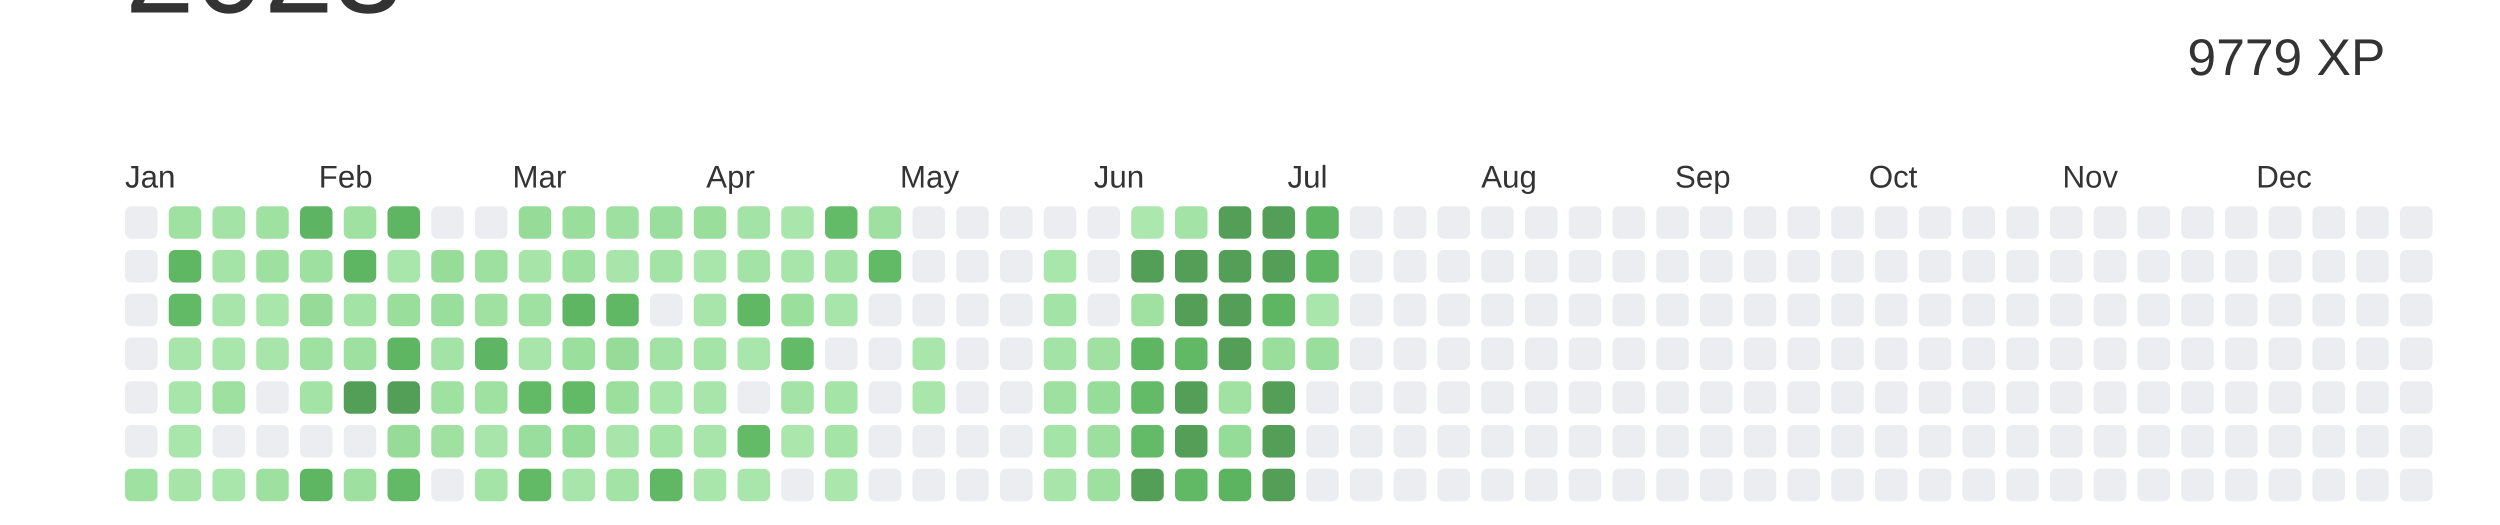
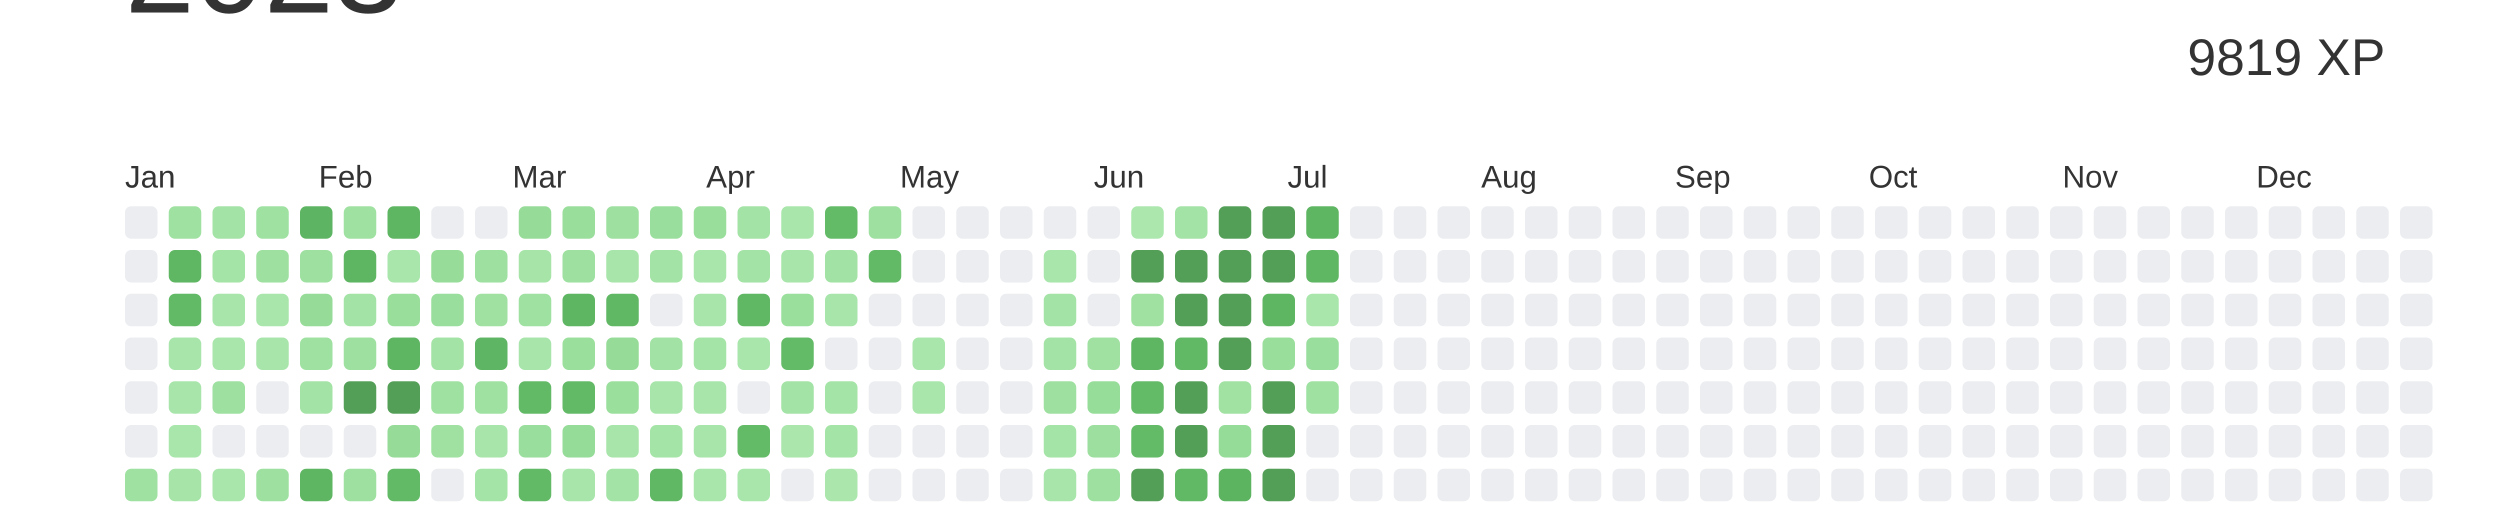
<svg xmlns="http://www.w3.org/2000/svg" baseProfile="full" height="42mm" version="1.1" viewBox="0,0,200,42" width="200mm">
  <defs />
  <rect fill="#ffffff" height="42" width="200" x="0" y="0" />
  <text alignment-baseline="hanging" fill="#333333" style="font-size:10.0px; font-family:Arial;" x="10" y="1">2023</text>
-   <text alignment-baseline="hanging" fill="#333333" style="font-size:4.125px; font-family:Arial;" x="175" y="6">9779 XP</text>
+   <text alignment-baseline="hanging" fill="#333333" style="font-size:4.125px; font-family:Arial;" x="175" y="6">9819 XP</text>
  <text fill="#333333" style="font-size:2.5px; font-family:Arial" x="10.0" y="15">Jan</text>
  <text fill="#333333" style="font-size:2.5px; font-family:Arial" x="25.5" y="15">Feb</text>
  <text fill="#333333" style="font-size:2.5px; font-family:Arial" x="41.0" y="15">Mar</text>
  <text fill="#333333" style="font-size:2.5px; font-family:Arial" x="56.5" y="15">Apr</text>
  <text fill="#333333" style="font-size:2.5px; font-family:Arial" x="72.0" y="15">May</text>
  <text fill="#333333" style="font-size:2.5px; font-family:Arial" x="87.5" y="15">Jun</text>
  <text fill="#333333" style="font-size:2.5px; font-family:Arial" x="103.0" y="15">Jul</text>
  <text fill="#333333" style="font-size:2.5px; font-family:Arial" x="118.5" y="15">Aug</text>
  <text fill="#333333" style="font-size:2.5px; font-family:Arial" x="134.0" y="15">Sep</text>
  <text fill="#333333" style="font-size:2.5px; font-family:Arial" x="149.5" y="15">Oct</text>
  <text fill="#333333" style="font-size:2.5px; font-family:Arial" x="165.0" y="15">Nov</text>
  <text fill="#333333" style="font-size:2.5px; font-family:Arial" x="180.5" y="15">Dec</text>
  <rect fill="#EBEDF0" height="2.6" rx="0.5" ry="0.5" width="2.6" x="10.0" y="16.5" />
  <rect fill="#EBEDF0" height="2.6" rx="0.5" ry="0.5" width="2.6" x="10.0" y="20.0" />
  <rect fill="#EBEDF0" height="2.6" rx="0.5" ry="0.5" width="2.6" x="10.0" y="23.5" />
  <rect fill="#EBEDF0" height="2.6" rx="0.5" ry="0.5" width="2.6" x="10.0" y="27.0" />
  <rect fill="#EBEDF0" height="2.6" rx="0.5" ry="0.5" width="2.6" x="10.0" y="30.5" />
  <rect fill="#EBEDF0" height="2.6" rx="0.5" ry="0.5" width="2.6" x="10.0" y="34.0" />
  <rect fill="#9fe1a1" height="2.6" rx="0.5" ry="0.5" width="2.6" x="10.0" y="37.5" />
  <rect fill="#9fe1a1" height="2.6" rx="0.5" ry="0.5" width="2.6" x="13.5" y="16.5" />
  <rect fill="#5fb663" height="2.6" rx="0.5" ry="0.5" width="2.6" x="13.5" y="20.0" />
  <rect fill="#62ba67" height="2.6" rx="0.5" ry="0.5" width="2.6" x="13.5" y="23.5" />
  <rect fill="#a8e5ab" height="2.6" rx="0.5" ry="0.5" width="2.6" x="13.5" y="27.0" />
  <rect fill="#a8e5ab" height="2.6" rx="0.5" ry="0.5" width="2.6" x="13.5" y="30.5" />
  <rect fill="#a9e6ab" height="2.6" rx="0.5" ry="0.5" width="2.6" x="13.5" y="34.0" />
  <rect fill="#a6e4a8" height="2.6" rx="0.5" ry="0.5" width="2.6" x="13.5" y="37.5" />
  <rect fill="#a4e3a6" height="2.6" rx="0.5" ry="0.5" width="2.6" x="17.0" y="16.5" />
  <rect fill="#a5e4a7" height="2.6" rx="0.5" ry="0.5" width="2.6" x="17.0" y="20.0" />
  <rect fill="#a8e5aa" height="2.6" rx="0.5" ry="0.5" width="2.6" x="17.0" y="23.5" />
  <rect fill="#a9e6ab" height="2.6" rx="0.5" ry="0.5" width="2.6" x="17.0" y="27.0" />
  <rect fill="#9de09f" height="2.6" rx="0.5" ry="0.5" width="2.6" x="17.0" y="30.5" />
  <rect fill="#EBEDF0" height="2.6" rx="0.5" ry="0.5" width="2.6" x="17.0" y="34.0" />
  <rect fill="#a9e6ab" height="2.6" rx="0.5" ry="0.5" width="2.6" x="17.0" y="37.5" />
  <rect fill="#9ee1a1" height="2.6" rx="0.5" ry="0.5" width="2.6" x="20.5" y="16.5" />
  <rect fill="#9de09f" height="2.6" rx="0.5" ry="0.5" width="2.6" x="20.5" y="20.0" />
  <rect fill="#a9e6ab" height="2.6" rx="0.5" ry="0.5" width="2.6" x="20.5" y="23.5" />
  <rect fill="#a8e5ab" height="2.6" rx="0.5" ry="0.5" width="2.6" x="20.5" y="27.0" />
  <rect fill="#EBEDF0" height="2.6" rx="0.5" ry="0.5" width="2.6" x="20.5" y="30.5" />
  <rect fill="#EBEDF0" height="2.6" rx="0.5" ry="0.5" width="2.6" x="20.5" y="34.0" />
  <rect fill="#9de0a0" height="2.6" rx="0.5" ry="0.5" width="2.6" x="20.5" y="37.5" />
  <rect fill="#5db462" height="2.6" rx="0.5" ry="0.5" width="2.6" x="24.0" y="16.5" />
  <rect fill="#9de0a0" height="2.6" rx="0.5" ry="0.5" width="2.6" x="24.0" y="20.0" />
  <rect fill="#96dc98" height="2.6" rx="0.5" ry="0.5" width="2.6" x="24.0" y="23.5" />
  <rect fill="#9fe1a1" height="2.6" rx="0.5" ry="0.5" width="2.6" x="24.0" y="27.0" />
  <rect fill="#a3e3a6" height="2.6" rx="0.5" ry="0.5" width="2.6" x="24.0" y="30.5" />
  <rect fill="#EBEDF0" height="2.6" rx="0.5" ry="0.5" width="2.6" x="24.0" y="34.0" />
  <rect fill="#5eb562" height="2.6" rx="0.5" ry="0.5" width="2.6" x="24.0" y="37.5" />
  <rect fill="#9fe1a1" height="2.6" rx="0.5" ry="0.5" width="2.6" x="27.5" y="16.5" />
  <rect fill="#5eb663" height="2.6" rx="0.5" ry="0.5" width="2.6" x="27.5" y="20.0" />
  <rect fill="#a4e3a6" height="2.6" rx="0.5" ry="0.5" width="2.6" x="27.5" y="23.5" />
  <rect fill="#9de09f" height="2.6" rx="0.5" ry="0.5" width="2.6" x="27.5" y="27.0" />
  <rect fill="#549F57" height="2.6" rx="0.5" ry="0.5" width="2.6" x="27.5" y="30.5" />
  <rect fill="#EBEDF0" height="2.6" rx="0.5" ry="0.5" width="2.6" x="27.5" y="34.0" />
  <rect fill="#9de0a0" height="2.6" rx="0.5" ry="0.5" width="2.6" x="27.5" y="37.5" />
  <rect fill="#5eb562" height="2.6" rx="0.5" ry="0.5" width="2.6" x="31.0" y="16.5" />
  <rect fill="#a9e6ab" height="2.6" rx="0.5" ry="0.5" width="2.6" x="31.0" y="20.0" />
  <rect fill="#9ade9c" height="2.6" rx="0.5" ry="0.5" width="2.6" x="31.0" y="23.5" />
  <rect fill="#5eb562" height="2.6" rx="0.5" ry="0.5" width="2.6" x="31.0" y="27.0" />
  <rect fill="#549F57" height="2.6" rx="0.5" ry="0.5" width="2.6" x="31.0" y="30.5" />
  <rect fill="#96dc98" height="2.6" rx="0.5" ry="0.5" width="2.6" x="31.0" y="34.0" />
  <rect fill="#62ba67" height="2.6" rx="0.5" ry="0.5" width="2.6" x="31.0" y="37.5" />
  <rect fill="#EBEDF0" height="2.6" rx="0.5" ry="0.5" width="2.6" x="34.5" y="16.5" />
  <rect fill="#97dd99" height="2.6" rx="0.5" ry="0.5" width="2.6" x="34.5" y="20.0" />
  <rect fill="#99de9c" height="2.6" rx="0.5" ry="0.5" width="2.6" x="34.5" y="23.5" />
  <rect fill="#a3e3a5" height="2.6" rx="0.5" ry="0.5" width="2.6" x="34.5" y="27.0" />
  <rect fill="#9ee1a1" height="2.6" rx="0.5" ry="0.5" width="2.6" x="34.5" y="30.5" />
  <rect fill="#a0e1a2" height="2.6" rx="0.5" ry="0.5" width="2.6" x="34.5" y="34.0" />
  <rect fill="#EBEDF0" height="2.6" rx="0.5" ry="0.5" width="2.6" x="34.5" y="37.5" />
  <rect fill="#EBEDF0" height="2.6" rx="0.5" ry="0.5" width="2.6" x="38.0" y="16.5" />
  <rect fill="#9de0a0" height="2.6" rx="0.5" ry="0.5" width="2.6" x="38.0" y="20.0" />
  <rect fill="#a0e1a2" height="2.6" rx="0.5" ry="0.5" width="2.6" x="38.0" y="23.5" />
  <rect fill="#5eb563" height="2.6" rx="0.5" ry="0.5" width="2.6" x="38.0" y="27.0" />
  <rect fill="#9ee1a1" height="2.6" rx="0.5" ry="0.5" width="2.6" x="38.0" y="30.5" />
  <rect fill="#a8e5ab" height="2.6" rx="0.5" ry="0.5" width="2.6" x="38.0" y="34.0" />
  <rect fill="#a5e4a7" height="2.6" rx="0.5" ry="0.5" width="2.6" x="38.0" y="37.5" />
  <rect fill="#96dc98" height="2.6" rx="0.5" ry="0.5" width="2.6" x="41.5" y="16.5" />
  <rect fill="#a6e4a8" height="2.6" rx="0.5" ry="0.5" width="2.6" x="41.5" y="20.0" />
  <rect fill="#9fe1a1" height="2.6" rx="0.5" ry="0.5" width="2.6" x="41.5" y="23.5" />
  <rect fill="#a8e5ab" height="2.6" rx="0.5" ry="0.5" width="2.6" x="41.5" y="27.0" />
  <rect fill="#62b966" height="2.6" rx="0.5" ry="0.5" width="2.6" x="41.5" y="30.5" />
  <rect fill="#99de9c" height="2.6" rx="0.5" ry="0.5" width="2.6" x="41.5" y="34.0" />
  <rect fill="#62ba67" height="2.6" rx="0.5" ry="0.5" width="2.6" x="41.5" y="37.5" />
  <rect fill="#9ade9c" height="2.6" rx="0.5" ry="0.5" width="2.6" x="45.0" y="16.5" />
  <rect fill="#9de09f" height="2.6" rx="0.5" ry="0.5" width="2.6" x="45.0" y="20.0" />
  <rect fill="#5eb562" height="2.6" rx="0.5" ry="0.5" width="2.6" x="45.0" y="23.5" />
  <rect fill="#9bdf9d" height="2.6" rx="0.5" ry="0.5" width="2.6" x="45.0" y="27.0" />
  <rect fill="#62ba67" height="2.6" rx="0.5" ry="0.5" width="2.6" x="45.0" y="30.5" />
  <rect fill="#96dc99" height="2.6" rx="0.5" ry="0.5" width="2.6" x="45.0" y="34.0" />
  <rect fill="#a8e5aa" height="2.6" rx="0.5" ry="0.5" width="2.6" x="45.0" y="37.5" />
  <rect fill="#9ee0a0" height="2.6" rx="0.5" ry="0.5" width="2.6" x="48.5" y="16.5" />
  <rect fill="#a8e5aa" height="2.6" rx="0.5" ry="0.5" width="2.6" x="48.5" y="20.0" />
  <rect fill="#60b764" height="2.6" rx="0.5" ry="0.5" width="2.6" x="48.5" y="23.5" />
  <rect fill="#96dc98" height="2.6" rx="0.5" ry="0.5" width="2.6" x="48.5" y="27.0" />
  <rect fill="#9bdf9d" height="2.6" rx="0.5" ry="0.5" width="2.6" x="48.5" y="30.5" />
  <rect fill="#a8e5aa" height="2.6" rx="0.5" ry="0.5" width="2.6" x="48.5" y="34.0" />
  <rect fill="#a3e3a6" height="2.6" rx="0.5" ry="0.5" width="2.6" x="48.5" y="37.5" />
  <rect fill="#9ade9d" height="2.6" rx="0.5" ry="0.5" width="2.6" x="52.0" y="16.5" />
  <rect fill="#a3e3a5" height="2.6" rx="0.5" ry="0.5" width="2.6" x="52.0" y="20.0" />
  <rect fill="#EBEDF0" height="2.6" rx="0.5" ry="0.5" width="2.6" x="52.0" y="23.5" />
  <rect fill="#a2e2a4" height="2.6" rx="0.5" ry="0.5" width="2.6" x="52.0" y="27.0" />
  <rect fill="#a8e5aa" height="2.6" rx="0.5" ry="0.5" width="2.6" x="52.0" y="30.5" />
  <rect fill="#a5e4a7" height="2.6" rx="0.5" ry="0.5" width="2.6" x="52.0" y="34.0" />
  <rect fill="#60b764" height="2.6" rx="0.5" ry="0.5" width="2.6" x="52.0" y="37.5" />
  <rect fill="#9ade9c" height="2.6" rx="0.5" ry="0.5" width="2.6" x="55.5" y="16.5" />
  <rect fill="#a9e6ab" height="2.6" rx="0.5" ry="0.5" width="2.6" x="55.5" y="20.0" />
  <rect fill="#a8e5ab" height="2.6" rx="0.5" ry="0.5" width="2.6" x="55.5" y="23.5" />
  <rect fill="#a5e4a7" height="2.6" rx="0.5" ry="0.5" width="2.6" x="55.5" y="27.0" />
  <rect fill="#a8e5ab" height="2.6" rx="0.5" ry="0.5" width="2.6" x="55.5" y="30.5" />
  <rect fill="#a8e5aa" height="2.6" rx="0.5" ry="0.5" width="2.6" x="55.5" y="34.0" />
  <rect fill="#a9e6ab" height="2.6" rx="0.5" ry="0.5" width="2.6" x="55.5" y="37.5" />
  <rect fill="#a3e3a5" height="2.6" rx="0.5" ry="0.5" width="2.6" x="59.0" y="16.5" />
  <rect fill="#a4e3a6" height="2.6" rx="0.5" ry="0.5" width="2.6" x="59.0" y="20.0" />
  <rect fill="#60b764" height="2.6" rx="0.5" ry="0.5" width="2.6" x="59.0" y="23.5" />
  <rect fill="#a9e6ab" height="2.6" rx="0.5" ry="0.5" width="2.6" x="59.0" y="27.0" />
  <rect fill="#EBEDF0" height="2.6" rx="0.5" ry="0.5" width="2.6" x="59.0" y="30.5" />
  <rect fill="#63bb68" height="2.6" rx="0.5" ry="0.5" width="2.6" x="59.0" y="34.0" />
  <rect fill="#a9e6ab" height="2.6" rx="0.5" ry="0.5" width="2.6" x="59.0" y="37.5" />
  <rect fill="#a9e6ab" height="2.6" rx="0.5" ry="0.5" width="2.6" x="62.5" y="16.5" />
  <rect fill="#a8e5aa" height="2.6" rx="0.5" ry="0.5" width="2.6" x="62.5" y="20.0" />
  <rect fill="#9bdf9d" height="2.6" rx="0.5" ry="0.5" width="2.6" x="62.5" y="23.5" />
  <rect fill="#63bb68" height="2.6" rx="0.5" ry="0.5" width="2.6" x="62.5" y="27.0" />
  <rect fill="#a3e3a6" height="2.6" rx="0.5" ry="0.5" width="2.6" x="62.5" y="30.5" />
  <rect fill="#abe6ad" height="2.6" rx="0.5" ry="0.5" width="2.6" x="62.5" y="34.0" />
  <rect fill="#EBEDF0" height="2.6" rx="0.5" ry="0.5" width="2.6" x="62.5" y="37.5" />
  <rect fill="#63bb68" height="2.6" rx="0.5" ry="0.5" width="2.6" x="66.0" y="16.5" />
  <rect fill="#a2e2a4" height="2.6" rx="0.5" ry="0.5" width="2.6" x="66.0" y="20.0" />
  <rect fill="#a8e5ab" height="2.6" rx="0.5" ry="0.5" width="2.6" x="66.0" y="23.5" />
  <rect fill="#EBEDF0" height="2.6" rx="0.5" ry="0.5" width="2.6" x="66.0" y="27.0" />
  <rect fill="#a5e4a7" height="2.6" rx="0.5" ry="0.5" width="2.6" x="66.0" y="30.5" />
  <rect fill="#a5e4a7" height="2.6" rx="0.5" ry="0.5" width="2.6" x="66.0" y="34.0" />
  <rect fill="#abe6ad" height="2.6" rx="0.5" ry="0.5" width="2.6" x="66.0" y="37.5" />
  <rect fill="#9ee0a0" height="2.6" rx="0.5" ry="0.5" width="2.6" x="69.5" y="16.5" />
  <rect fill="#62ba67" height="2.6" rx="0.5" ry="0.5" width="2.6" x="69.5" y="20.0" />
  <rect fill="#EBEDF0" height="2.6" rx="0.5" ry="0.5" width="2.6" x="69.5" y="23.5" />
  <rect fill="#EBEDF0" height="2.6" rx="0.5" ry="0.5" width="2.6" x="69.5" y="27.0" />
  <rect fill="#EBEDF0" height="2.6" rx="0.5" ry="0.5" width="2.6" x="69.5" y="30.5" />
  <rect fill="#EBEDF0" height="2.6" rx="0.5" ry="0.5" width="2.6" x="69.5" y="34.0" />
  <rect fill="#EBEDF0" height="2.6" rx="0.5" ry="0.5" width="2.6" x="69.5" y="37.5" />
  <rect fill="#EBEDF0" height="2.6" rx="0.5" ry="0.5" width="2.6" x="73.0" y="16.5" />
  <rect fill="#EBEDF0" height="2.6" rx="0.5" ry="0.5" width="2.6" x="73.0" y="20.0" />
  <rect fill="#EBEDF0" height="2.6" rx="0.5" ry="0.5" width="2.6" x="73.0" y="23.5" />
  <rect fill="#a9e6ab" height="2.6" rx="0.5" ry="0.5" width="2.6" x="73.0" y="27.0" />
  <rect fill="#a9e6ab" height="2.6" rx="0.5" ry="0.5" width="2.6" x="73.0" y="30.5" />
  <rect fill="#EBEDF0" height="2.6" rx="0.5" ry="0.5" width="2.6" x="73.0" y="34.0" />
  <rect fill="#EBEDF0" height="2.6" rx="0.5" ry="0.5" width="2.6" x="73.0" y="37.5" />
  <rect fill="#EBEDF0" height="2.6" rx="0.5" ry="0.5" width="2.6" x="76.5" y="16.5" />
  <rect fill="#EBEDF0" height="2.6" rx="0.5" ry="0.5" width="2.6" x="76.5" y="20.0" />
  <rect fill="#EBEDF0" height="2.6" rx="0.5" ry="0.5" width="2.6" x="76.5" y="23.5" />
  <rect fill="#EBEDF0" height="2.6" rx="0.5" ry="0.5" width="2.6" x="76.5" y="27.0" />
  <rect fill="#EBEDF0" height="2.6" rx="0.5" ry="0.5" width="2.6" x="76.5" y="30.5" />
  <rect fill="#EBEDF0" height="2.6" rx="0.5" ry="0.5" width="2.6" x="76.5" y="34.0" />
  <rect fill="#EBEDF0" height="2.6" rx="0.5" ry="0.5" width="2.6" x="76.5" y="37.5" />
  <rect fill="#EBEDF0" height="2.6" rx="0.5" ry="0.5" width="2.6" x="80.0" y="16.5" />
  <rect fill="#EBEDF0" height="2.6" rx="0.5" ry="0.5" width="2.6" x="80.0" y="20.0" />
  <rect fill="#EBEDF0" height="2.6" rx="0.5" ry="0.5" width="2.6" x="80.0" y="23.5" />
  <rect fill="#EBEDF0" height="2.6" rx="0.5" ry="0.5" width="2.6" x="80.0" y="27.0" />
  <rect fill="#EBEDF0" height="2.6" rx="0.5" ry="0.5" width="2.6" x="80.0" y="30.5" />
  <rect fill="#EBEDF0" height="2.6" rx="0.5" ry="0.5" width="2.6" x="80.0" y="34.0" />
  <rect fill="#EBEDF0" height="2.6" rx="0.5" ry="0.5" width="2.6" x="80.0" y="37.5" />
  <rect fill="#EBEDF0" height="2.6" rx="0.5" ry="0.5" width="2.6" x="83.5" y="16.5" />
  <rect fill="#a9e6ab" height="2.6" rx="0.5" ry="0.5" width="2.6" x="83.5" y="20.0" />
  <rect fill="#a4e3a6" height="2.6" rx="0.5" ry="0.5" width="2.6" x="83.5" y="23.5" />
  <rect fill="#a3e3a5" height="2.6" rx="0.5" ry="0.5" width="2.6" x="83.5" y="27.0" />
  <rect fill="#9ee0a0" height="2.6" rx="0.5" ry="0.5" width="2.6" x="83.5" y="30.5" />
  <rect fill="#a5e4a7" height="2.6" rx="0.5" ry="0.5" width="2.6" x="83.5" y="34.0" />
  <rect fill="#a8e5ab" height="2.6" rx="0.5" ry="0.5" width="2.6" x="83.5" y="37.5" />
  <rect fill="#EBEDF0" height="2.6" rx="0.5" ry="0.5" width="2.6" x="87.0" y="16.5" />
  <rect fill="#EBEDF0" height="2.6" rx="0.5" ry="0.5" width="2.6" x="87.0" y="20.0" />
  <rect fill="#EBEDF0" height="2.6" rx="0.5" ry="0.5" width="2.6" x="87.0" y="23.5" />
  <rect fill="#a0e1a2" height="2.6" rx="0.5" ry="0.5" width="2.6" x="87.0" y="27.0" />
  <rect fill="#97dd9a" height="2.6" rx="0.5" ry="0.5" width="2.6" x="87.0" y="30.5" />
  <rect fill="#9cdf9f" height="2.6" rx="0.5" ry="0.5" width="2.6" x="87.0" y="34.0" />
  <rect fill="#9de0a0" height="2.6" rx="0.5" ry="0.5" width="2.6" x="87.0" y="37.5" />
  <rect fill="#ace7ae" height="2.6" rx="0.5" ry="0.5" width="2.6" x="90.5" y="16.5" />
  <rect fill="#549F57" height="2.6" rx="0.5" ry="0.5" width="2.6" x="90.5" y="20.0" />
  <rect fill="#a0e1a2" height="2.6" rx="0.5" ry="0.5" width="2.6" x="90.5" y="23.5" />
  <rect fill="#5eb562" height="2.6" rx="0.5" ry="0.5" width="2.6" x="90.5" y="27.0" />
  <rect fill="#63ba67" height="2.6" rx="0.5" ry="0.5" width="2.6" x="90.5" y="30.5" />
  <rect fill="#63bb68" height="2.6" rx="0.5" ry="0.5" width="2.6" x="90.5" y="34.0" />
  <rect fill="#549F57" height="2.6" rx="0.5" ry="0.5" width="2.6" x="90.5" y="37.5" />
  <rect fill="#a4e3a6" height="2.6" rx="0.5" ry="0.5" width="2.6" x="94.0" y="16.5" />
  <rect fill="#549F57" height="2.6" rx="0.5" ry="0.5" width="2.6" x="94.0" y="20.0" />
  <rect fill="#549F57" height="2.6" rx="0.5" ry="0.5" width="2.6" x="94.0" y="23.5" />
  <rect fill="#61b966" height="2.6" rx="0.5" ry="0.5" width="2.6" x="94.0" y="27.0" />
  <rect fill="#549F57" height="2.6" rx="0.5" ry="0.5" width="2.6" x="94.0" y="30.5" />
  <rect fill="#549F57" height="2.6" rx="0.5" ry="0.5" width="2.6" x="94.0" y="34.0" />
  <rect fill="#61b865" height="2.6" rx="0.5" ry="0.5" width="2.6" x="94.0" y="37.5" />
  <rect fill="#549F57" height="2.6" rx="0.5" ry="0.5" width="2.6" x="97.5" y="16.5" />
  <rect fill="#549F57" height="2.6" rx="0.5" ry="0.5" width="2.6" x="97.5" y="20.0" />
  <rect fill="#549F57" height="2.6" rx="0.5" ry="0.5" width="2.6" x="97.5" y="23.5" />
  <rect fill="#549F57" height="2.6" rx="0.5" ry="0.5" width="2.6" x="97.5" y="27.0" />
  <rect fill="#a1e2a3" height="2.6" rx="0.5" ry="0.5" width="2.6" x="97.5" y="30.5" />
  <rect fill="#96dc99" height="2.6" rx="0.5" ry="0.5" width="2.6" x="97.5" y="34.0" />
  <rect fill="#5cb360" height="2.6" rx="0.5" ry="0.5" width="2.6" x="97.5" y="37.5" />
  <rect fill="#549F57" height="2.6" rx="0.5" ry="0.5" width="2.6" x="101.0" y="16.5" />
  <rect fill="#549F57" height="2.6" rx="0.5" ry="0.5" width="2.6" x="101.0" y="20.0" />
  <rect fill="#5eb562" height="2.6" rx="0.5" ry="0.5" width="2.6" x="101.0" y="23.5" />
  <rect fill="#9ade9c" height="2.6" rx="0.5" ry="0.5" width="2.6" x="101.0" y="27.0" />
  <rect fill="#549F57" height="2.6" rx="0.5" ry="0.5" width="2.6" x="101.0" y="30.5" />
  <rect fill="#549F57" height="2.6" rx="0.5" ry="0.5" width="2.6" x="101.0" y="34.0" />
  <rect fill="#549F57" height="2.6" rx="0.5" ry="0.5" width="2.6" x="101.0" y="37.5" />
  <rect fill="#5eb562" height="2.6" rx="0.5" ry="0.5" width="2.6" x="104.5" y="16.5" />
  <rect fill="#5fb663" height="2.6" rx="0.5" ry="0.5" width="2.6" x="104.5" y="20.0" />
  <rect fill="#a9e6ab" height="2.6" rx="0.5" ry="0.5" width="2.6" x="104.5" y="23.5" />
  <rect fill="#9ade9d" height="2.6" rx="0.5" ry="0.5" width="2.6" x="104.5" y="27.0" />
-   <rect fill="#EBEDF0" height="2.6" rx="0.5" ry="0.5" width="2.6" x="104.5" y="30.5" />
+   <rect fill="#9ee1a1" height="2.6" rx="0.5" ry="0.5" width="2.6" x="104.5" y="30.5" />
  <rect fill="#EBEDF0" height="2.6" rx="0.5" ry="0.5" width="2.6" x="104.5" y="34.0" />
  <rect fill="#EBEDF0" height="2.6" rx="0.5" ry="0.5" width="2.6" x="104.5" y="37.5" />
  <rect fill="#EBEDF0" height="2.6" rx="0.5" ry="0.5" width="2.6" x="108.0" y="16.5" />
  <rect fill="#EBEDF0" height="2.6" rx="0.5" ry="0.5" width="2.6" x="108.0" y="20.0" />
  <rect fill="#EBEDF0" height="2.6" rx="0.5" ry="0.5" width="2.6" x="108.0" y="23.5" />
  <rect fill="#EBEDF0" height="2.6" rx="0.5" ry="0.5" width="2.6" x="108.0" y="27.0" />
  <rect fill="#EBEDF0" height="2.6" rx="0.5" ry="0.5" width="2.6" x="108.0" y="30.5" />
  <rect fill="#EBEDF0" height="2.6" rx="0.5" ry="0.5" width="2.6" x="108.0" y="34.0" />
  <rect fill="#EBEDF0" height="2.6" rx="0.5" ry="0.5" width="2.6" x="108.0" y="37.5" />
  <rect fill="#EBEDF0" height="2.6" rx="0.5" ry="0.5" width="2.6" x="111.5" y="16.5" />
  <rect fill="#EBEDF0" height="2.6" rx="0.5" ry="0.5" width="2.6" x="111.5" y="20.0" />
  <rect fill="#EBEDF0" height="2.6" rx="0.5" ry="0.5" width="2.6" x="111.5" y="23.5" />
  <rect fill="#EBEDF0" height="2.6" rx="0.5" ry="0.5" width="2.6" x="111.5" y="27.0" />
  <rect fill="#EBEDF0" height="2.6" rx="0.5" ry="0.5" width="2.6" x="111.5" y="30.5" />
  <rect fill="#EBEDF0" height="2.6" rx="0.5" ry="0.5" width="2.6" x="111.5" y="34.0" />
  <rect fill="#EBEDF0" height="2.6" rx="0.5" ry="0.5" width="2.6" x="111.5" y="37.5" />
  <rect fill="#EBEDF0" height="2.6" rx="0.5" ry="0.5" width="2.6" x="115.0" y="16.5" />
  <rect fill="#EBEDF0" height="2.6" rx="0.5" ry="0.5" width="2.6" x="115.0" y="20.0" />
  <rect fill="#EBEDF0" height="2.6" rx="0.5" ry="0.5" width="2.6" x="115.0" y="23.5" />
  <rect fill="#EBEDF0" height="2.6" rx="0.5" ry="0.5" width="2.6" x="115.0" y="27.0" />
  <rect fill="#EBEDF0" height="2.6" rx="0.5" ry="0.5" width="2.6" x="115.0" y="30.5" />
  <rect fill="#EBEDF0" height="2.6" rx="0.5" ry="0.5" width="2.6" x="115.0" y="34.0" />
  <rect fill="#EBEDF0" height="2.6" rx="0.5" ry="0.5" width="2.6" x="115.0" y="37.5" />
  <rect fill="#EBEDF0" height="2.6" rx="0.5" ry="0.5" width="2.6" x="118.5" y="16.5" />
  <rect fill="#EBEDF0" height="2.6" rx="0.5" ry="0.5" width="2.6" x="118.5" y="20.0" />
  <rect fill="#EBEDF0" height="2.6" rx="0.5" ry="0.5" width="2.6" x="118.5" y="23.5" />
  <rect fill="#EBEDF0" height="2.6" rx="0.5" ry="0.5" width="2.6" x="118.5" y="27.0" />
  <rect fill="#EBEDF0" height="2.6" rx="0.5" ry="0.5" width="2.6" x="118.5" y="30.5" />
  <rect fill="#EBEDF0" height="2.6" rx="0.5" ry="0.5" width="2.6" x="118.5" y="34.0" />
  <rect fill="#EBEDF0" height="2.6" rx="0.5" ry="0.5" width="2.6" x="118.5" y="37.5" />
  <rect fill="#EBEDF0" height="2.6" rx="0.5" ry="0.5" width="2.6" x="122.0" y="16.5" />
  <rect fill="#EBEDF0" height="2.6" rx="0.5" ry="0.5" width="2.6" x="122.0" y="20.0" />
  <rect fill="#EBEDF0" height="2.6" rx="0.5" ry="0.5" width="2.6" x="122.0" y="23.5" />
  <rect fill="#EBEDF0" height="2.6" rx="0.5" ry="0.5" width="2.6" x="122.0" y="27.0" />
  <rect fill="#EBEDF0" height="2.6" rx="0.5" ry="0.5" width="2.6" x="122.0" y="30.5" />
  <rect fill="#EBEDF0" height="2.6" rx="0.5" ry="0.5" width="2.6" x="122.0" y="34.0" />
  <rect fill="#EBEDF0" height="2.6" rx="0.5" ry="0.5" width="2.6" x="122.0" y="37.5" />
  <rect fill="#EBEDF0" height="2.6" rx="0.5" ry="0.5" width="2.6" x="125.5" y="16.5" />
  <rect fill="#EBEDF0" height="2.6" rx="0.5" ry="0.5" width="2.6" x="125.5" y="20.0" />
  <rect fill="#EBEDF0" height="2.6" rx="0.5" ry="0.5" width="2.6" x="125.5" y="23.5" />
  <rect fill="#EBEDF0" height="2.6" rx="0.5" ry="0.5" width="2.6" x="125.5" y="27.0" />
  <rect fill="#EBEDF0" height="2.6" rx="0.5" ry="0.5" width="2.6" x="125.5" y="30.5" />
  <rect fill="#EBEDF0" height="2.6" rx="0.5" ry="0.5" width="2.6" x="125.5" y="34.0" />
  <rect fill="#EBEDF0" height="2.6" rx="0.5" ry="0.5" width="2.6" x="125.5" y="37.5" />
  <rect fill="#EBEDF0" height="2.6" rx="0.5" ry="0.5" width="2.6" x="129.0" y="16.5" />
  <rect fill="#EBEDF0" height="2.6" rx="0.5" ry="0.5" width="2.6" x="129.0" y="20.0" />
  <rect fill="#EBEDF0" height="2.6" rx="0.5" ry="0.5" width="2.6" x="129.0" y="23.5" />
  <rect fill="#EBEDF0" height="2.6" rx="0.5" ry="0.5" width="2.6" x="129.0" y="27.0" />
  <rect fill="#EBEDF0" height="2.6" rx="0.5" ry="0.5" width="2.6" x="129.0" y="30.5" />
  <rect fill="#EBEDF0" height="2.6" rx="0.5" ry="0.5" width="2.6" x="129.0" y="34.0" />
  <rect fill="#EBEDF0" height="2.6" rx="0.5" ry="0.5" width="2.6" x="129.0" y="37.5" />
  <rect fill="#EBEDF0" height="2.6" rx="0.5" ry="0.5" width="2.6" x="132.5" y="16.5" />
  <rect fill="#EBEDF0" height="2.6" rx="0.5" ry="0.5" width="2.6" x="132.5" y="20.0" />
  <rect fill="#EBEDF0" height="2.6" rx="0.5" ry="0.5" width="2.6" x="132.5" y="23.5" />
  <rect fill="#EBEDF0" height="2.6" rx="0.5" ry="0.5" width="2.6" x="132.5" y="27.0" />
  <rect fill="#EBEDF0" height="2.6" rx="0.5" ry="0.5" width="2.6" x="132.5" y="30.5" />
  <rect fill="#EBEDF0" height="2.6" rx="0.5" ry="0.5" width="2.6" x="132.5" y="34.0" />
  <rect fill="#EBEDF0" height="2.6" rx="0.5" ry="0.5" width="2.6" x="132.5" y="37.5" />
  <rect fill="#EBEDF0" height="2.6" rx="0.5" ry="0.5" width="2.6" x="136.0" y="16.5" />
  <rect fill="#EBEDF0" height="2.6" rx="0.5" ry="0.5" width="2.6" x="136.0" y="20.0" />
  <rect fill="#EBEDF0" height="2.6" rx="0.5" ry="0.5" width="2.6" x="136.0" y="23.5" />
  <rect fill="#EBEDF0" height="2.6" rx="0.5" ry="0.5" width="2.6" x="136.0" y="27.0" />
  <rect fill="#EBEDF0" height="2.6" rx="0.5" ry="0.5" width="2.6" x="136.0" y="30.5" />
  <rect fill="#EBEDF0" height="2.6" rx="0.5" ry="0.5" width="2.6" x="136.0" y="34.0" />
  <rect fill="#EBEDF0" height="2.6" rx="0.5" ry="0.5" width="2.6" x="136.0" y="37.5" />
  <rect fill="#EBEDF0" height="2.6" rx="0.5" ry="0.5" width="2.6" x="139.5" y="16.5" />
  <rect fill="#EBEDF0" height="2.6" rx="0.5" ry="0.5" width="2.6" x="139.5" y="20.0" />
  <rect fill="#EBEDF0" height="2.6" rx="0.5" ry="0.5" width="2.6" x="139.5" y="23.5" />
  <rect fill="#EBEDF0" height="2.6" rx="0.5" ry="0.5" width="2.6" x="139.5" y="27.0" />
  <rect fill="#EBEDF0" height="2.6" rx="0.5" ry="0.5" width="2.6" x="139.5" y="30.5" />
  <rect fill="#EBEDF0" height="2.6" rx="0.5" ry="0.5" width="2.6" x="139.5" y="34.0" />
  <rect fill="#EBEDF0" height="2.6" rx="0.5" ry="0.5" width="2.6" x="139.5" y="37.5" />
  <rect fill="#EBEDF0" height="2.6" rx="0.5" ry="0.5" width="2.6" x="143.0" y="16.5" />
  <rect fill="#EBEDF0" height="2.6" rx="0.5" ry="0.5" width="2.6" x="143.0" y="20.0" />
  <rect fill="#EBEDF0" height="2.6" rx="0.5" ry="0.5" width="2.6" x="143.0" y="23.5" />
  <rect fill="#EBEDF0" height="2.6" rx="0.5" ry="0.5" width="2.6" x="143.0" y="27.0" />
  <rect fill="#EBEDF0" height="2.6" rx="0.5" ry="0.5" width="2.6" x="143.0" y="30.5" />
  <rect fill="#EBEDF0" height="2.6" rx="0.5" ry="0.5" width="2.6" x="143.0" y="34.0" />
  <rect fill="#EBEDF0" height="2.6" rx="0.5" ry="0.5" width="2.6" x="143.0" y="37.5" />
  <rect fill="#EBEDF0" height="2.6" rx="0.5" ry="0.5" width="2.6" x="146.5" y="16.5" />
  <rect fill="#EBEDF0" height="2.6" rx="0.5" ry="0.5" width="2.6" x="146.5" y="20.0" />
  <rect fill="#EBEDF0" height="2.6" rx="0.5" ry="0.5" width="2.6" x="146.5" y="23.5" />
  <rect fill="#EBEDF0" height="2.6" rx="0.5" ry="0.5" width="2.6" x="146.5" y="27.0" />
  <rect fill="#EBEDF0" height="2.6" rx="0.5" ry="0.5" width="2.6" x="146.5" y="30.5" />
  <rect fill="#EBEDF0" height="2.6" rx="0.5" ry="0.5" width="2.6" x="146.5" y="34.0" />
  <rect fill="#EBEDF0" height="2.6" rx="0.5" ry="0.5" width="2.6" x="146.5" y="37.5" />
  <rect fill="#EBEDF0" height="2.6" rx="0.5" ry="0.5" width="2.6" x="150.0" y="16.5" />
  <rect fill="#EBEDF0" height="2.6" rx="0.5" ry="0.5" width="2.6" x="150.0" y="20.0" />
  <rect fill="#EBEDF0" height="2.6" rx="0.5" ry="0.5" width="2.6" x="150.0" y="23.5" />
  <rect fill="#EBEDF0" height="2.6" rx="0.5" ry="0.5" width="2.6" x="150.0" y="27.0" />
  <rect fill="#EBEDF0" height="2.6" rx="0.5" ry="0.5" width="2.6" x="150.0" y="30.5" />
  <rect fill="#EBEDF0" height="2.6" rx="0.5" ry="0.5" width="2.6" x="150.0" y="34.0" />
  <rect fill="#EBEDF0" height="2.6" rx="0.5" ry="0.5" width="2.6" x="150.0" y="37.5" />
  <rect fill="#EBEDF0" height="2.6" rx="0.5" ry="0.5" width="2.6" x="153.5" y="16.5" />
  <rect fill="#EBEDF0" height="2.6" rx="0.5" ry="0.5" width="2.6" x="153.5" y="20.0" />
  <rect fill="#EBEDF0" height="2.6" rx="0.5" ry="0.5" width="2.6" x="153.5" y="23.5" />
  <rect fill="#EBEDF0" height="2.6" rx="0.5" ry="0.5" width="2.6" x="153.5" y="27.0" />
  <rect fill="#EBEDF0" height="2.6" rx="0.5" ry="0.5" width="2.6" x="153.5" y="30.5" />
  <rect fill="#EBEDF0" height="2.6" rx="0.5" ry="0.5" width="2.6" x="153.5" y="34.0" />
  <rect fill="#EBEDF0" height="2.6" rx="0.5" ry="0.5" width="2.6" x="153.5" y="37.5" />
  <rect fill="#EBEDF0" height="2.6" rx="0.5" ry="0.5" width="2.6" x="157.0" y="16.5" />
  <rect fill="#EBEDF0" height="2.6" rx="0.5" ry="0.5" width="2.6" x="157.0" y="20.0" />
  <rect fill="#EBEDF0" height="2.6" rx="0.5" ry="0.5" width="2.6" x="157.0" y="23.5" />
  <rect fill="#EBEDF0" height="2.6" rx="0.5" ry="0.5" width="2.6" x="157.0" y="27.0" />
  <rect fill="#EBEDF0" height="2.6" rx="0.5" ry="0.5" width="2.6" x="157.0" y="30.5" />
  <rect fill="#EBEDF0" height="2.6" rx="0.5" ry="0.5" width="2.6" x="157.0" y="34.0" />
  <rect fill="#EBEDF0" height="2.6" rx="0.5" ry="0.5" width="2.6" x="157.0" y="37.5" />
  <rect fill="#EBEDF0" height="2.6" rx="0.5" ry="0.5" width="2.6" x="160.5" y="16.5" />
  <rect fill="#EBEDF0" height="2.6" rx="0.5" ry="0.5" width="2.6" x="160.5" y="20.0" />
  <rect fill="#EBEDF0" height="2.6" rx="0.5" ry="0.5" width="2.6" x="160.5" y="23.5" />
  <rect fill="#EBEDF0" height="2.6" rx="0.5" ry="0.5" width="2.6" x="160.5" y="27.0" />
  <rect fill="#EBEDF0" height="2.6" rx="0.5" ry="0.5" width="2.6" x="160.5" y="30.5" />
  <rect fill="#EBEDF0" height="2.6" rx="0.5" ry="0.5" width="2.6" x="160.5" y="34.0" />
  <rect fill="#EBEDF0" height="2.6" rx="0.5" ry="0.5" width="2.6" x="160.5" y="37.5" />
  <rect fill="#EBEDF0" height="2.6" rx="0.5" ry="0.5" width="2.6" x="164.0" y="16.5" />
  <rect fill="#EBEDF0" height="2.6" rx="0.5" ry="0.5" width="2.6" x="164.0" y="20.0" />
  <rect fill="#EBEDF0" height="2.6" rx="0.5" ry="0.5" width="2.6" x="164.0" y="23.5" />
  <rect fill="#EBEDF0" height="2.6" rx="0.5" ry="0.5" width="2.6" x="164.0" y="27.0" />
  <rect fill="#EBEDF0" height="2.6" rx="0.5" ry="0.5" width="2.6" x="164.0" y="30.5" />
  <rect fill="#EBEDF0" height="2.6" rx="0.5" ry="0.5" width="2.6" x="164.0" y="34.0" />
  <rect fill="#EBEDF0" height="2.6" rx="0.5" ry="0.5" width="2.6" x="164.0" y="37.5" />
  <rect fill="#EBEDF0" height="2.6" rx="0.5" ry="0.5" width="2.6" x="167.5" y="16.5" />
  <rect fill="#EBEDF0" height="2.6" rx="0.5" ry="0.5" width="2.6" x="167.5" y="20.0" />
  <rect fill="#EBEDF0" height="2.6" rx="0.5" ry="0.5" width="2.6" x="167.5" y="23.5" />
  <rect fill="#EBEDF0" height="2.6" rx="0.5" ry="0.5" width="2.6" x="167.5" y="27.0" />
  <rect fill="#EBEDF0" height="2.6" rx="0.5" ry="0.5" width="2.6" x="167.5" y="30.5" />
  <rect fill="#EBEDF0" height="2.6" rx="0.5" ry="0.5" width="2.6" x="167.5" y="34.0" />
  <rect fill="#EBEDF0" height="2.6" rx="0.5" ry="0.5" width="2.6" x="167.5" y="37.5" />
  <rect fill="#EBEDF0" height="2.6" rx="0.5" ry="0.5" width="2.6" x="171.0" y="16.5" />
  <rect fill="#EBEDF0" height="2.6" rx="0.5" ry="0.5" width="2.6" x="171.0" y="20.0" />
  <rect fill="#EBEDF0" height="2.6" rx="0.5" ry="0.5" width="2.6" x="171.0" y="23.5" />
  <rect fill="#EBEDF0" height="2.6" rx="0.5" ry="0.5" width="2.6" x="171.0" y="27.0" />
  <rect fill="#EBEDF0" height="2.6" rx="0.5" ry="0.5" width="2.6" x="171.0" y="30.5" />
  <rect fill="#EBEDF0" height="2.6" rx="0.5" ry="0.5" width="2.6" x="171.0" y="34.0" />
  <rect fill="#EBEDF0" height="2.6" rx="0.5" ry="0.5" width="2.6" x="171.0" y="37.5" />
  <rect fill="#EBEDF0" height="2.6" rx="0.5" ry="0.5" width="2.6" x="174.5" y="16.5" />
  <rect fill="#EBEDF0" height="2.6" rx="0.5" ry="0.5" width="2.6" x="174.5" y="20.0" />
  <rect fill="#EBEDF0" height="2.6" rx="0.5" ry="0.5" width="2.6" x="174.5" y="23.5" />
  <rect fill="#EBEDF0" height="2.6" rx="0.5" ry="0.5" width="2.6" x="174.5" y="27.0" />
  <rect fill="#EBEDF0" height="2.6" rx="0.5" ry="0.5" width="2.6" x="174.5" y="30.5" />
  <rect fill="#EBEDF0" height="2.6" rx="0.5" ry="0.5" width="2.6" x="174.5" y="34.0" />
  <rect fill="#EBEDF0" height="2.6" rx="0.5" ry="0.5" width="2.6" x="174.5" y="37.5" />
  <rect fill="#EBEDF0" height="2.6" rx="0.5" ry="0.5" width="2.6" x="178.0" y="16.5" />
  <rect fill="#EBEDF0" height="2.6" rx="0.5" ry="0.5" width="2.6" x="178.0" y="20.0" />
  <rect fill="#EBEDF0" height="2.6" rx="0.5" ry="0.5" width="2.6" x="178.0" y="23.5" />
  <rect fill="#EBEDF0" height="2.6" rx="0.5" ry="0.5" width="2.6" x="178.0" y="27.0" />
  <rect fill="#EBEDF0" height="2.6" rx="0.5" ry="0.5" width="2.6" x="178.0" y="30.5" />
  <rect fill="#EBEDF0" height="2.6" rx="0.5" ry="0.5" width="2.6" x="178.0" y="34.0" />
  <rect fill="#EBEDF0" height="2.6" rx="0.5" ry="0.5" width="2.6" x="178.0" y="37.5" />
  <rect fill="#EBEDF0" height="2.6" rx="0.5" ry="0.5" width="2.6" x="181.5" y="16.5" />
  <rect fill="#EBEDF0" height="2.6" rx="0.5" ry="0.5" width="2.6" x="181.5" y="20.0" />
  <rect fill="#EBEDF0" height="2.6" rx="0.5" ry="0.5" width="2.6" x="181.5" y="23.5" />
  <rect fill="#EBEDF0" height="2.6" rx="0.5" ry="0.5" width="2.6" x="181.5" y="27.0" />
  <rect fill="#EBEDF0" height="2.6" rx="0.5" ry="0.5" width="2.6" x="181.5" y="30.5" />
  <rect fill="#EBEDF0" height="2.6" rx="0.5" ry="0.5" width="2.6" x="181.5" y="34.0" />
  <rect fill="#EBEDF0" height="2.6" rx="0.5" ry="0.5" width="2.6" x="181.5" y="37.5" />
  <rect fill="#EBEDF0" height="2.6" rx="0.5" ry="0.5" width="2.6" x="185.0" y="16.5" />
  <rect fill="#EBEDF0" height="2.6" rx="0.5" ry="0.5" width="2.6" x="185.0" y="20.0" />
  <rect fill="#EBEDF0" height="2.6" rx="0.5" ry="0.5" width="2.6" x="185.0" y="23.5" />
  <rect fill="#EBEDF0" height="2.6" rx="0.5" ry="0.5" width="2.6" x="185.0" y="27.0" />
  <rect fill="#EBEDF0" height="2.6" rx="0.5" ry="0.5" width="2.6" x="185.0" y="30.5" />
  <rect fill="#EBEDF0" height="2.6" rx="0.5" ry="0.5" width="2.6" x="185.0" y="34.0" />
  <rect fill="#EBEDF0" height="2.6" rx="0.5" ry="0.5" width="2.6" x="185.0" y="37.5" />
  <rect fill="#EBEDF0" height="2.6" rx="0.5" ry="0.5" width="2.6" x="188.5" y="16.5" />
  <rect fill="#EBEDF0" height="2.6" rx="0.5" ry="0.5" width="2.6" x="188.5" y="20.0" />
  <rect fill="#EBEDF0" height="2.6" rx="0.5" ry="0.5" width="2.6" x="188.5" y="23.5" />
  <rect fill="#EBEDF0" height="2.6" rx="0.5" ry="0.5" width="2.6" x="188.5" y="27.0" />
  <rect fill="#EBEDF0" height="2.6" rx="0.5" ry="0.5" width="2.6" x="188.5" y="30.5" />
  <rect fill="#EBEDF0" height="2.6" rx="0.5" ry="0.5" width="2.6" x="188.5" y="34.0" />
  <rect fill="#EBEDF0" height="2.6" rx="0.5" ry="0.5" width="2.6" x="188.5" y="37.5" />
  <rect fill="#EBEDF0" height="2.6" rx="0.5" ry="0.5" width="2.6" x="192.0" y="16.5" />
  <rect fill="#EBEDF0" height="2.6" rx="0.5" ry="0.5" width="2.6" x="192.0" y="20.0" />
  <rect fill="#EBEDF0" height="2.6" rx="0.5" ry="0.5" width="2.6" x="192.0" y="23.5" />
  <rect fill="#EBEDF0" height="2.6" rx="0.5" ry="0.5" width="2.6" x="192.0" y="27.0" />
  <rect fill="#EBEDF0" height="2.6" rx="0.5" ry="0.5" width="2.6" x="192.0" y="30.5" />
  <rect fill="#EBEDF0" height="2.6" rx="0.5" ry="0.5" width="2.6" x="192.0" y="34.0" />
  <rect fill="#EBEDF0" height="2.6" rx="0.5" ry="0.5" width="2.6" x="192.0" y="37.5" />
</svg>
